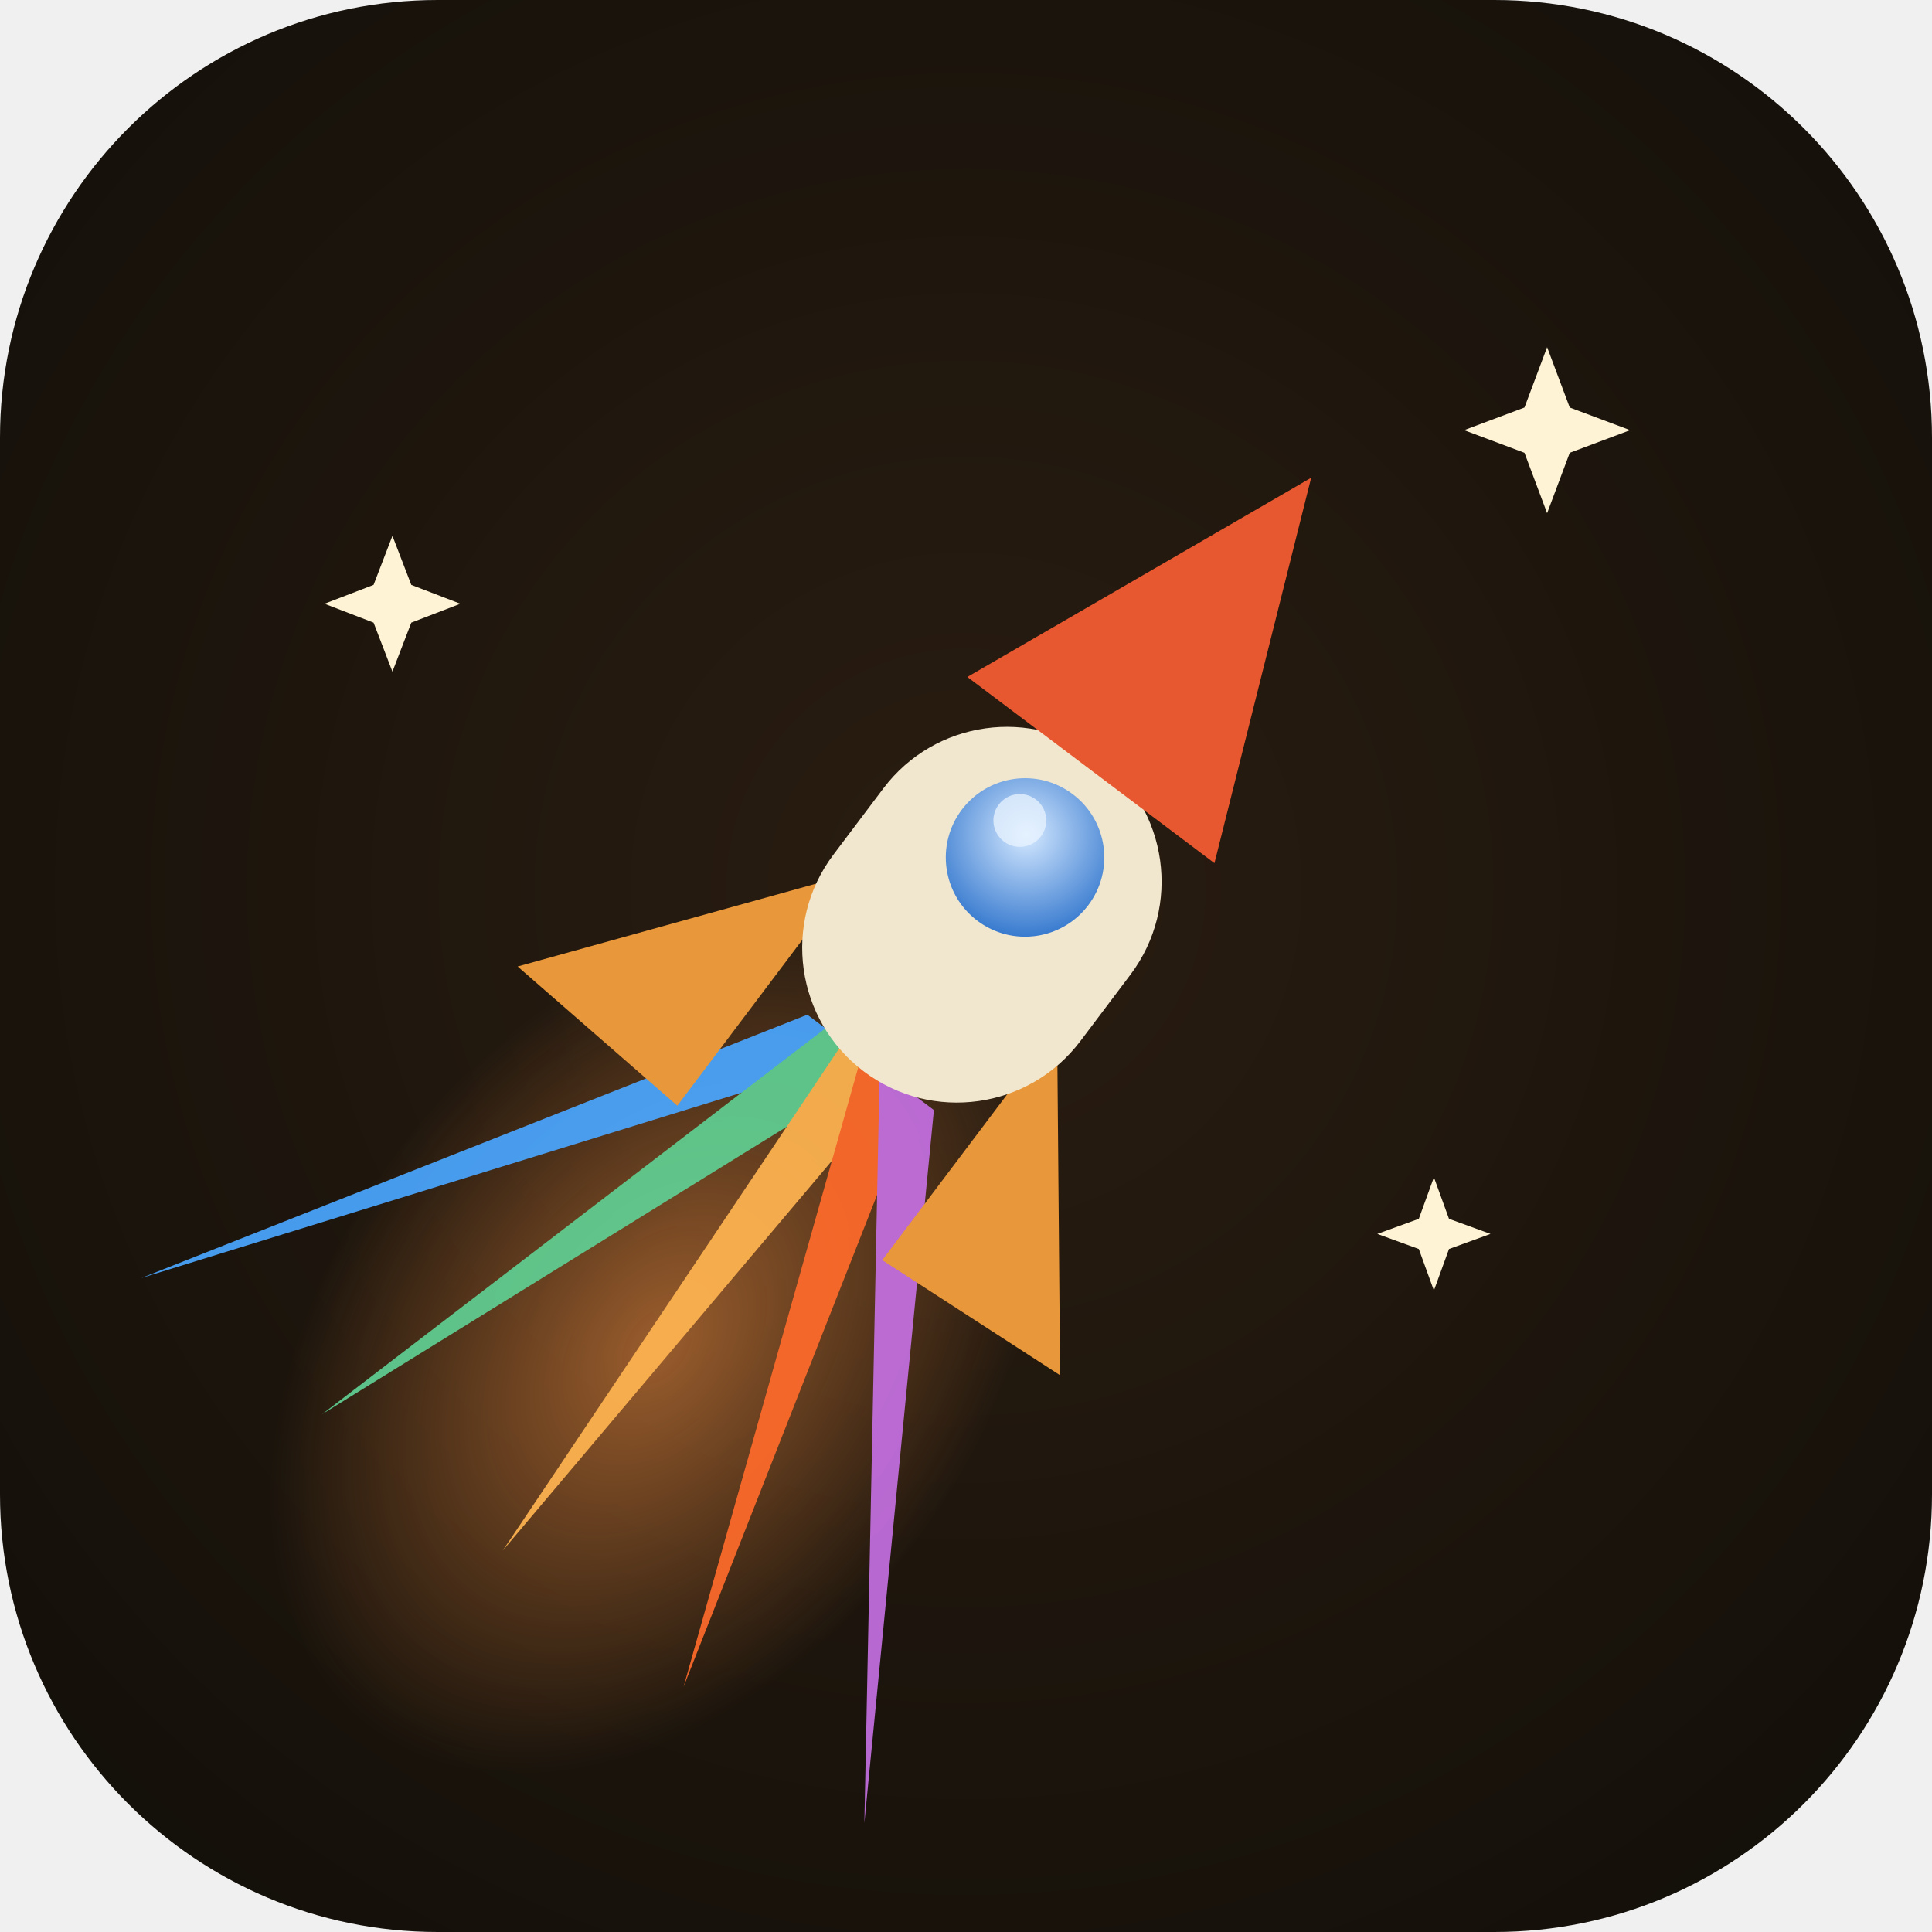
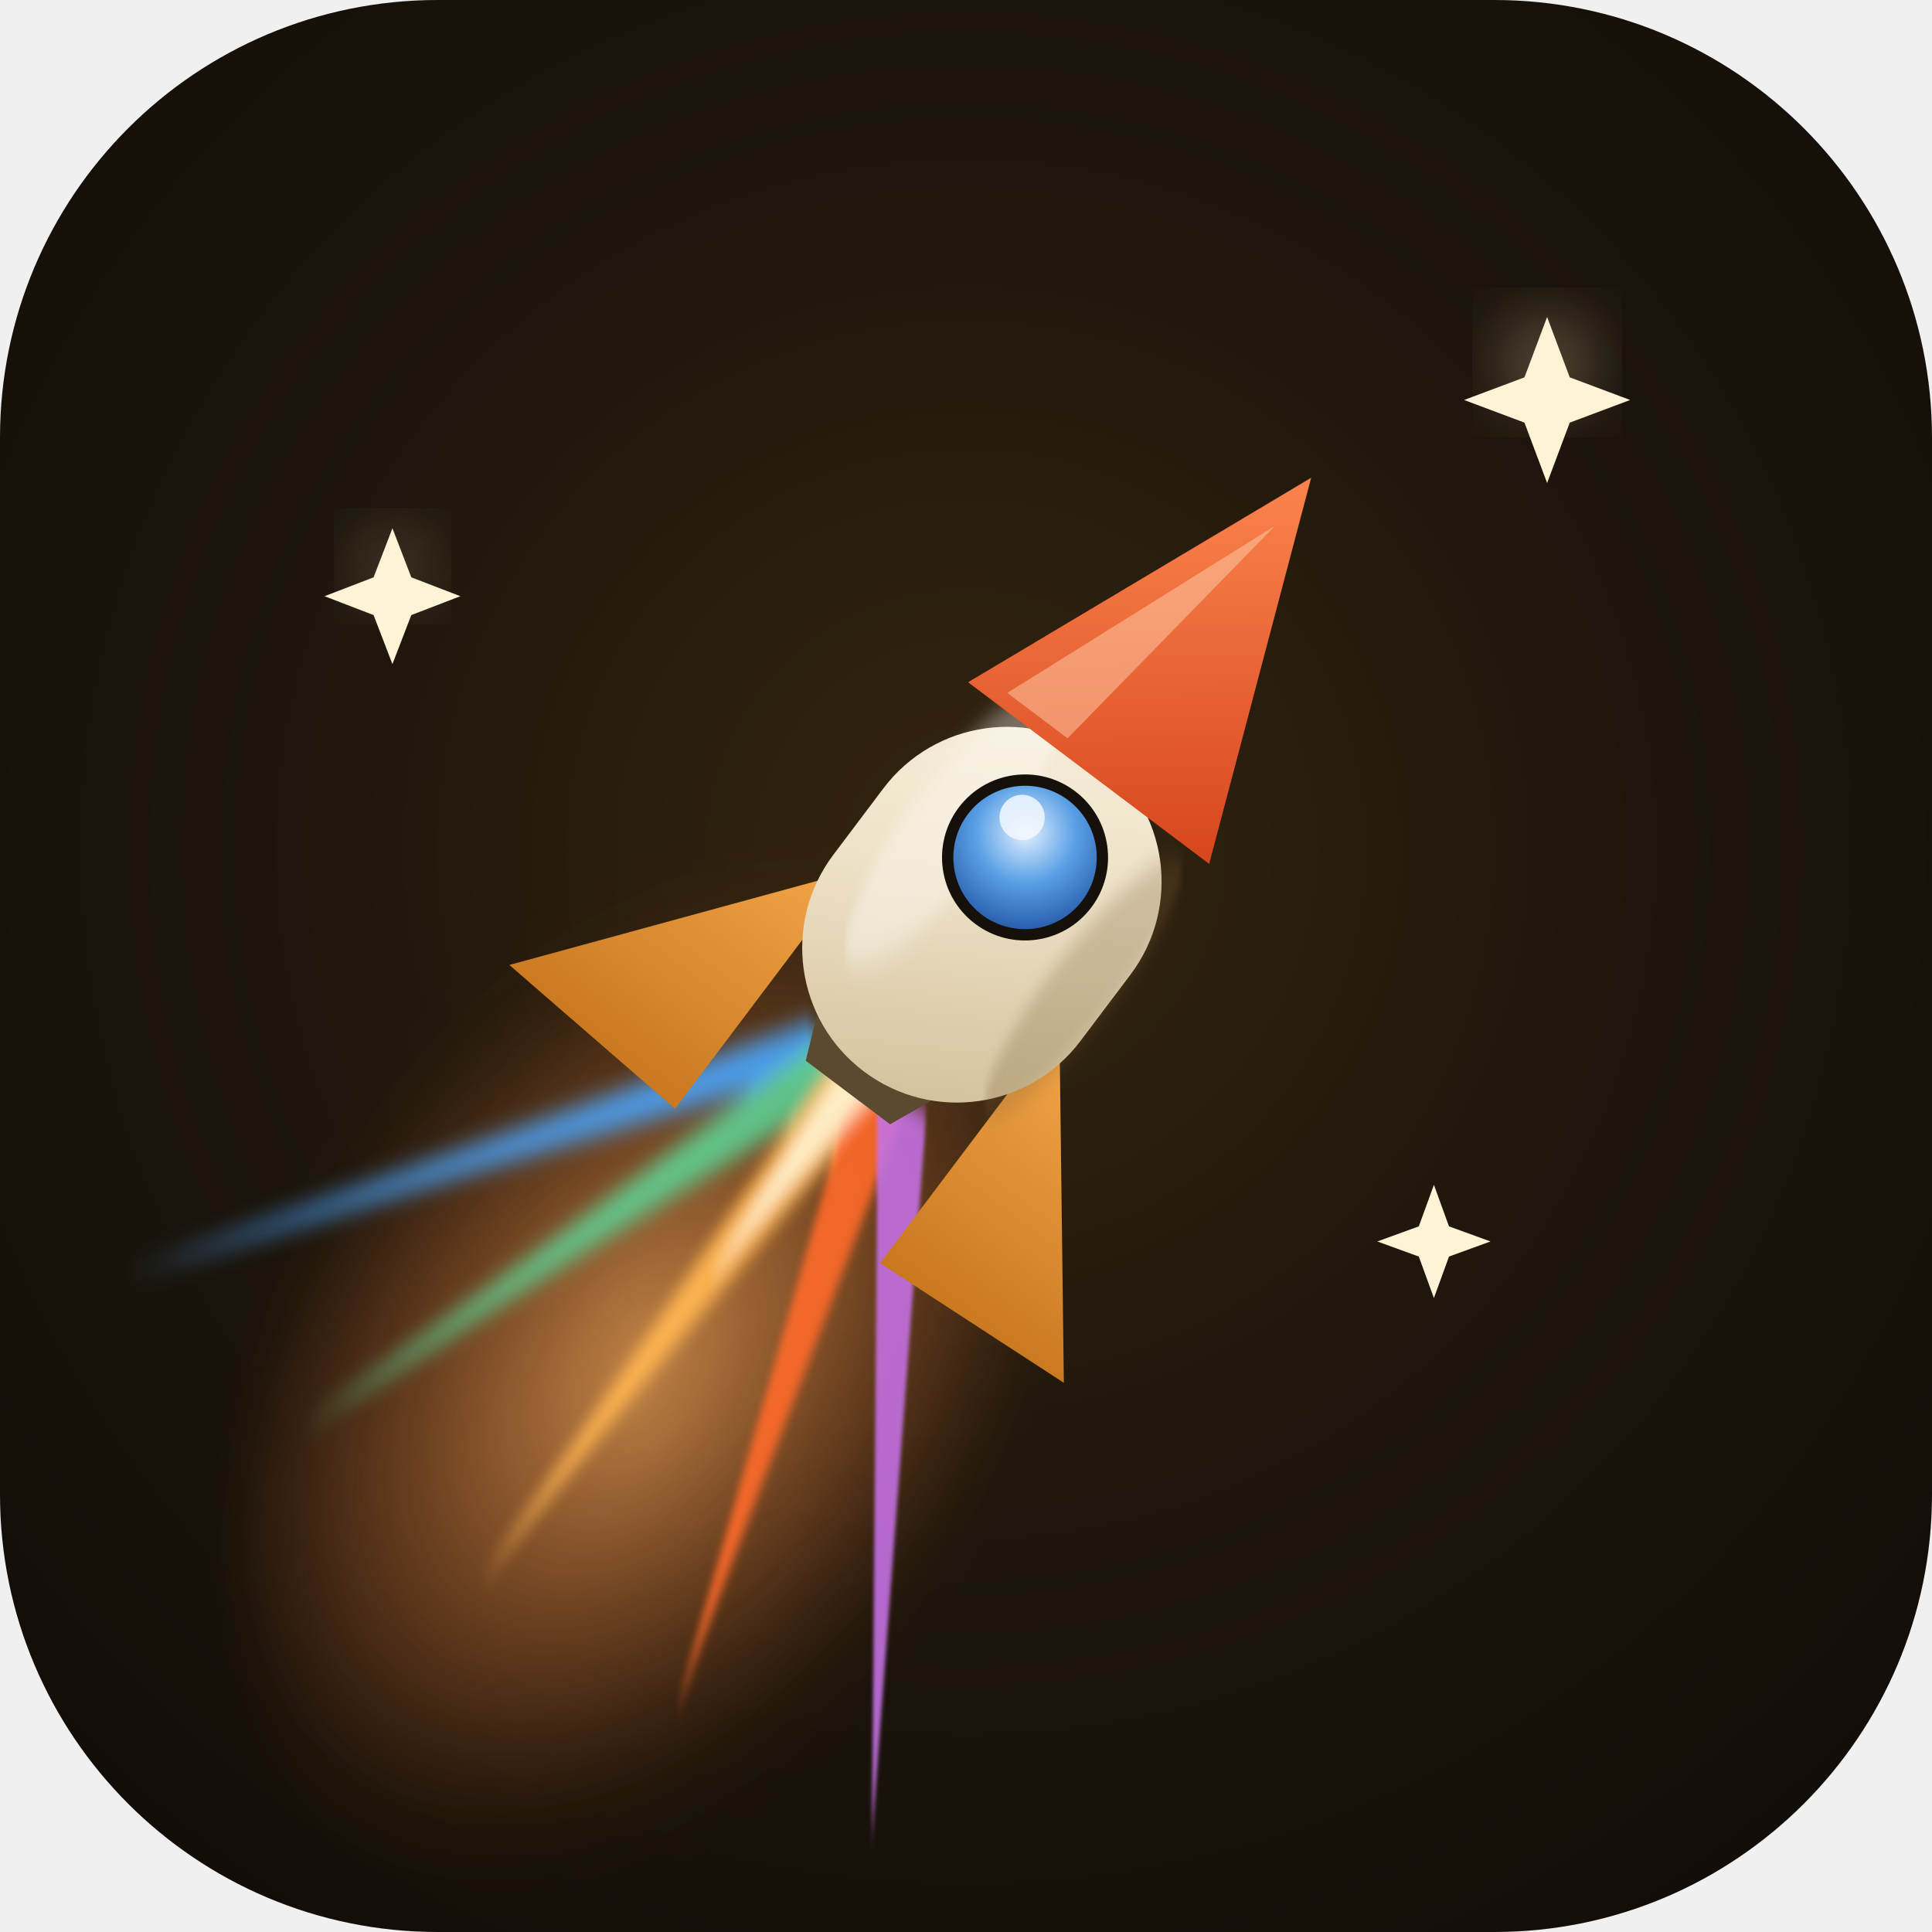
<svg xmlns="http://www.w3.org/2000/svg" viewBox="0 0 512 512" role="img" aria-label="Spacechase">
  <defs>
-     <radialGradient id="sky" cx="50%" cy="46%" r="64%">
-       <stop offset="0" stop-color="#2a1d11" />
-       <stop offset="1" stop-color="#14100a" />
+     <radialGradient id="sky" cx="50%" cy="44%" r="66%">
+       <stop offset="0" stop-color="#33240f" />
+       <stop offset=".55" stop-color="#1d150c" />
+       <stop offset="1" stop-color="#120d07" />
    </radialGradient>
-     <radialGradient id="exglow" cx="50%" cy="50%" r="50%">
-       <stop offset="0" stop-color="#ff9646" stop-opacity=".55" />
-       <stop offset="1" stop-color="#ff9646" stop-opacity="0" />
+     <linearGradient id="body" x1="210" y1="150" x2="300" y2="300" gradientUnits="userSpaceOnUse">
+       <stop offset="0" stop-color="#fff8ea" />
+       <stop offset=".5" stop-color="#efe3c9" />
+       <stop offset="1" stop-color="#ccb78f" />
+     </linearGradient>
+     <linearGradient id="nose" x1="220" y1="110" x2="290" y2="200" gradientUnits="userSpaceOnUse">
+       <stop offset="0" stop-color="#ff8a52" />
+       <stop offset="1" stop-color="#d6451d" />
+     </linearGradient>
+     <linearGradient id="fin" x1="0" y1="0" x2="0" y2="1">
+       <stop offset="0" stop-color="#f4a64a" />
+       <stop offset="1" stop-color="#c9781f" />
+     </linearGradient>
+     <radialGradient id="win" cx="40%" cy="36%" r="70%">
+       <stop offset="0" stop-color="#e3f0ff" />
+       <stop offset=".5" stop-color="#5aa0e6" />
+       <stop offset="1" stop-color="#255aa8" />
    </radialGradient>
-     <radialGradient id="win" cx="42%" cy="38%" r="68%">
-       <stop offset="0" stop-color="#d4e8ff" />
-       <stop offset="1" stop-color="#2f74cc" />
+     <radialGradient id="exg" cx="50%" cy="50%" r="50%">
+       <stop offset="0" stop-color="#ffb060" stop-opacity=".75" />
+       <stop offset="1" stop-color="#ff7a30" stop-opacity="0" />
    </radialGradient>
+     <filter id="soft" x="-60%" y="-60%" width="220%" height="220%">
+       <feGaussianBlur stdDeviation="10" />
+     </filter>
+     <filter id="smear" x="-30%" y="-30%" width="160%" height="160%">
+       <feGaussianBlur stdDeviation="2.4" />
+     </filter>
+     <clipPath id="tile">
+       <rect width="512" height="512" rx="116" />
+     </clipPath>
  </defs>
-   <rect width="512" height="512" rx="116" fill="url(#sky)" />
-   <g fill="#fff3d6">
-     <path d="M410 92 l6 16 16 6 -16 6 -6 16 -6 -16 -16 -6 16 -6 z" />
-     <path d="M104 142 l5 13 13 5 -13 5 -5 13 -5 -13 -13 -5 13 -5 z" />
-     <path d="M380 312 l4 11 11 4 -11 4 -4 11 -4 -11 -11 -4 11 -4 z" />
-   </g>
-   <g transform="rotate(37 256 248)">
-     <ellipse cx="256" cy="384" rx="86" ry="128" fill="url(#exglow)" />
-     <g opacity=".92">
-       <path d="M235 290 L253 290 L136 452 Z" fill="#4aa6ff" />
-       <path d="M241 290 L259 290 L196 452 Z" fill="#5fcf92" />
-       <path d="M247 290 L265 290 L256 452 Z" fill="#ffb450" />
-       <path d="M253 290 L271 290 L316 452 Z" fill="#ff6a2a" />
-       <path d="M259 290 L277 290 L376 452 Z" fill="#c470e2" />
+   <g clip-path="url(#tile)">
+     <rect width="512" height="512" fill="url(#sky)" />
+     <g fill="#ffe9bf">
+       <circle cx="410" cy="96" r="9" filter="url(#soft)" opacity=".55" />
+       <circle cx="104" cy="150" r="7" filter="url(#soft)" opacity=".45" />
    </g>
-     <g fill="#e8973a">
-       <path d="M290 253 L346 326 L290 330 Z" />
-       <path d="M222 253 L166 326 L222 330 Z" />
+     <g fill="#fff3d6">
+       <path d="M410 84 l6 16 16 6 -16 6 -6 16 -6 -16 -16 -6 16 -6 z" />
+       <path d="M104 140 l5 13 13 5 -13 5 -5 13 -5 -13 -13 -5 13 -5 z" />
+       <path d="M380 314 l4 11 11 4 -11 4 -4 11 -4 -11 -11 -4 11 -4 z" />
    </g>
-     <rect x="215" y="189" width="82" height="104" rx="41" fill="#f1e7cf" />
-     <path d="M215 193 L297 193 L256 96 Z" fill="#e85830" />
-     <circle cx="256" cy="222" r="21" fill="url(#win)" />
-     <circle cx="249" cy="215" r="7" fill="#eaf4ff" opacity=".75" />
+     <g transform="rotate(37 256 248)">
+       <ellipse cx="256" cy="392" rx="92" ry="140" fill="url(#exg)" filter="url(#soft)" />
+       <g filter="url(#smear)">
+         <path d="M236 292 L252 292 L132 454 Z" fill="#4aa6ff" opacity=".9" />
+         <path d="M242 292 L258 292 L194 458 Z" fill="#5fcf92" opacity=".9" />
+         <path d="M248 292 L264 292 L256 462 Z" fill="#ffb450" opacity=".95" />
+         <path d="M254 292 L270 292 L318 458 Z" fill="#ff6a2a" opacity=".9" />
+         <path d="M260 292 L276 292 L380 454 Z" fill="#c470e2" opacity=".9" />
+         <path d="M250 290 L262 290 L256 362 Z" fill="#fff2cf" opacity=".92" />
+       </g>
+       <path d="M236 286 L276 286 L270 300 L242 300 Z" fill="#5b4a30" />
+       <path d="M290 252 L348 327 L290 331 Z" fill="url(#fin)" />
+       <path d="M222 252 L164 327 L222 331 Z" fill="url(#fin)" />
+       <rect x="215" y="189" width="82" height="104" rx="41" fill="url(#body)" />
+       <ellipse cx="236" cy="226" rx="12" ry="46" fill="#ffffff" opacity=".35" filter="url(#smear)" />
+       <ellipse cx="289" cy="240" rx="9" ry="42" fill="#7a6038" opacity=".28" filter="url(#smear)" />
+       <path d="M216 194 L296 194 L256 96 Z" fill="url(#nose)" />
+       <path d="M226 190 L246 190 L256 112 Z" fill="#ffd0ad" opacity=".5" />
+       <circle cx="256" cy="222" r="22" fill="#16100a" />
+       <circle cx="256" cy="222" r="19" fill="url(#win)" />
+       <circle cx="249" cy="214" r="6" fill="#f2f8ff" opacity=".85" />
+     </g>
  </g>
</svg>
